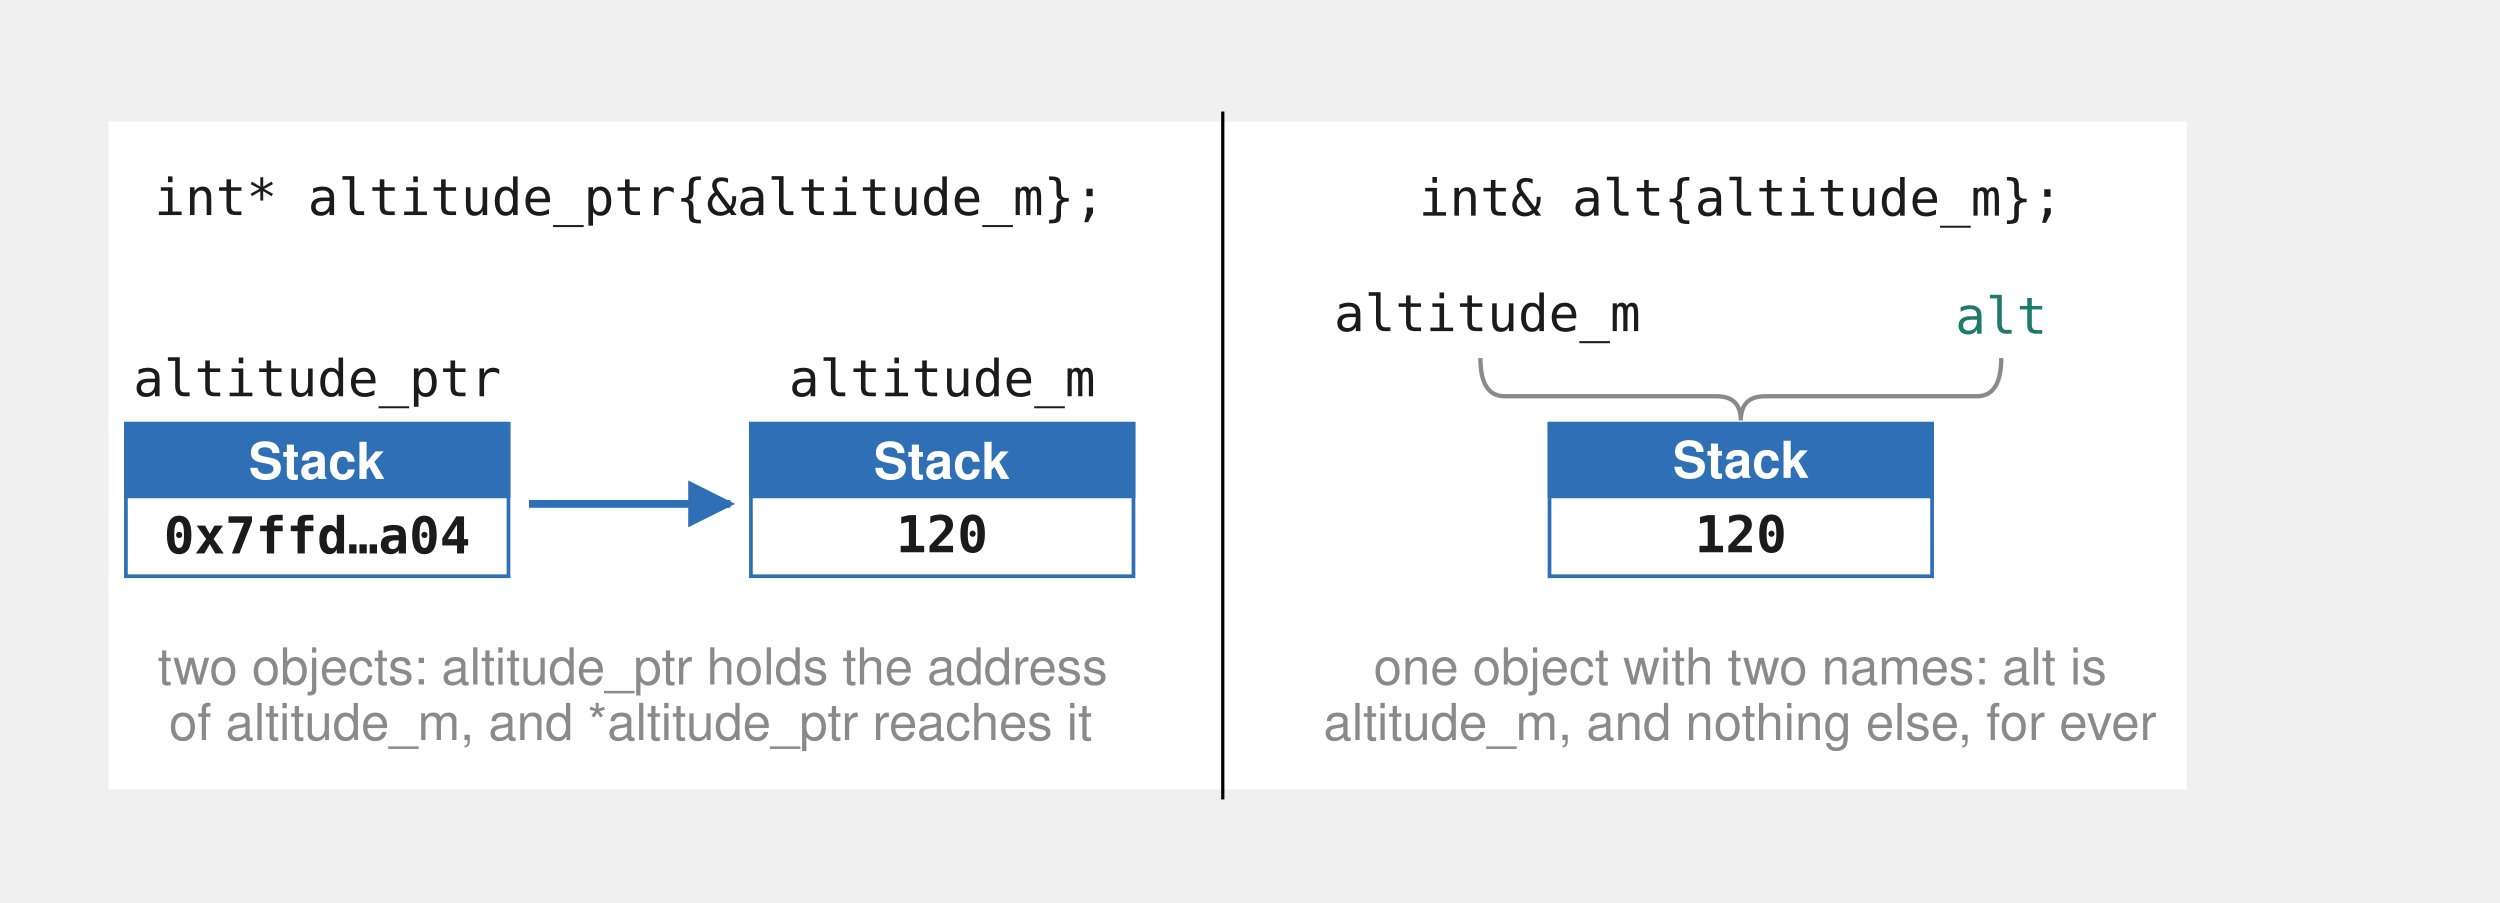
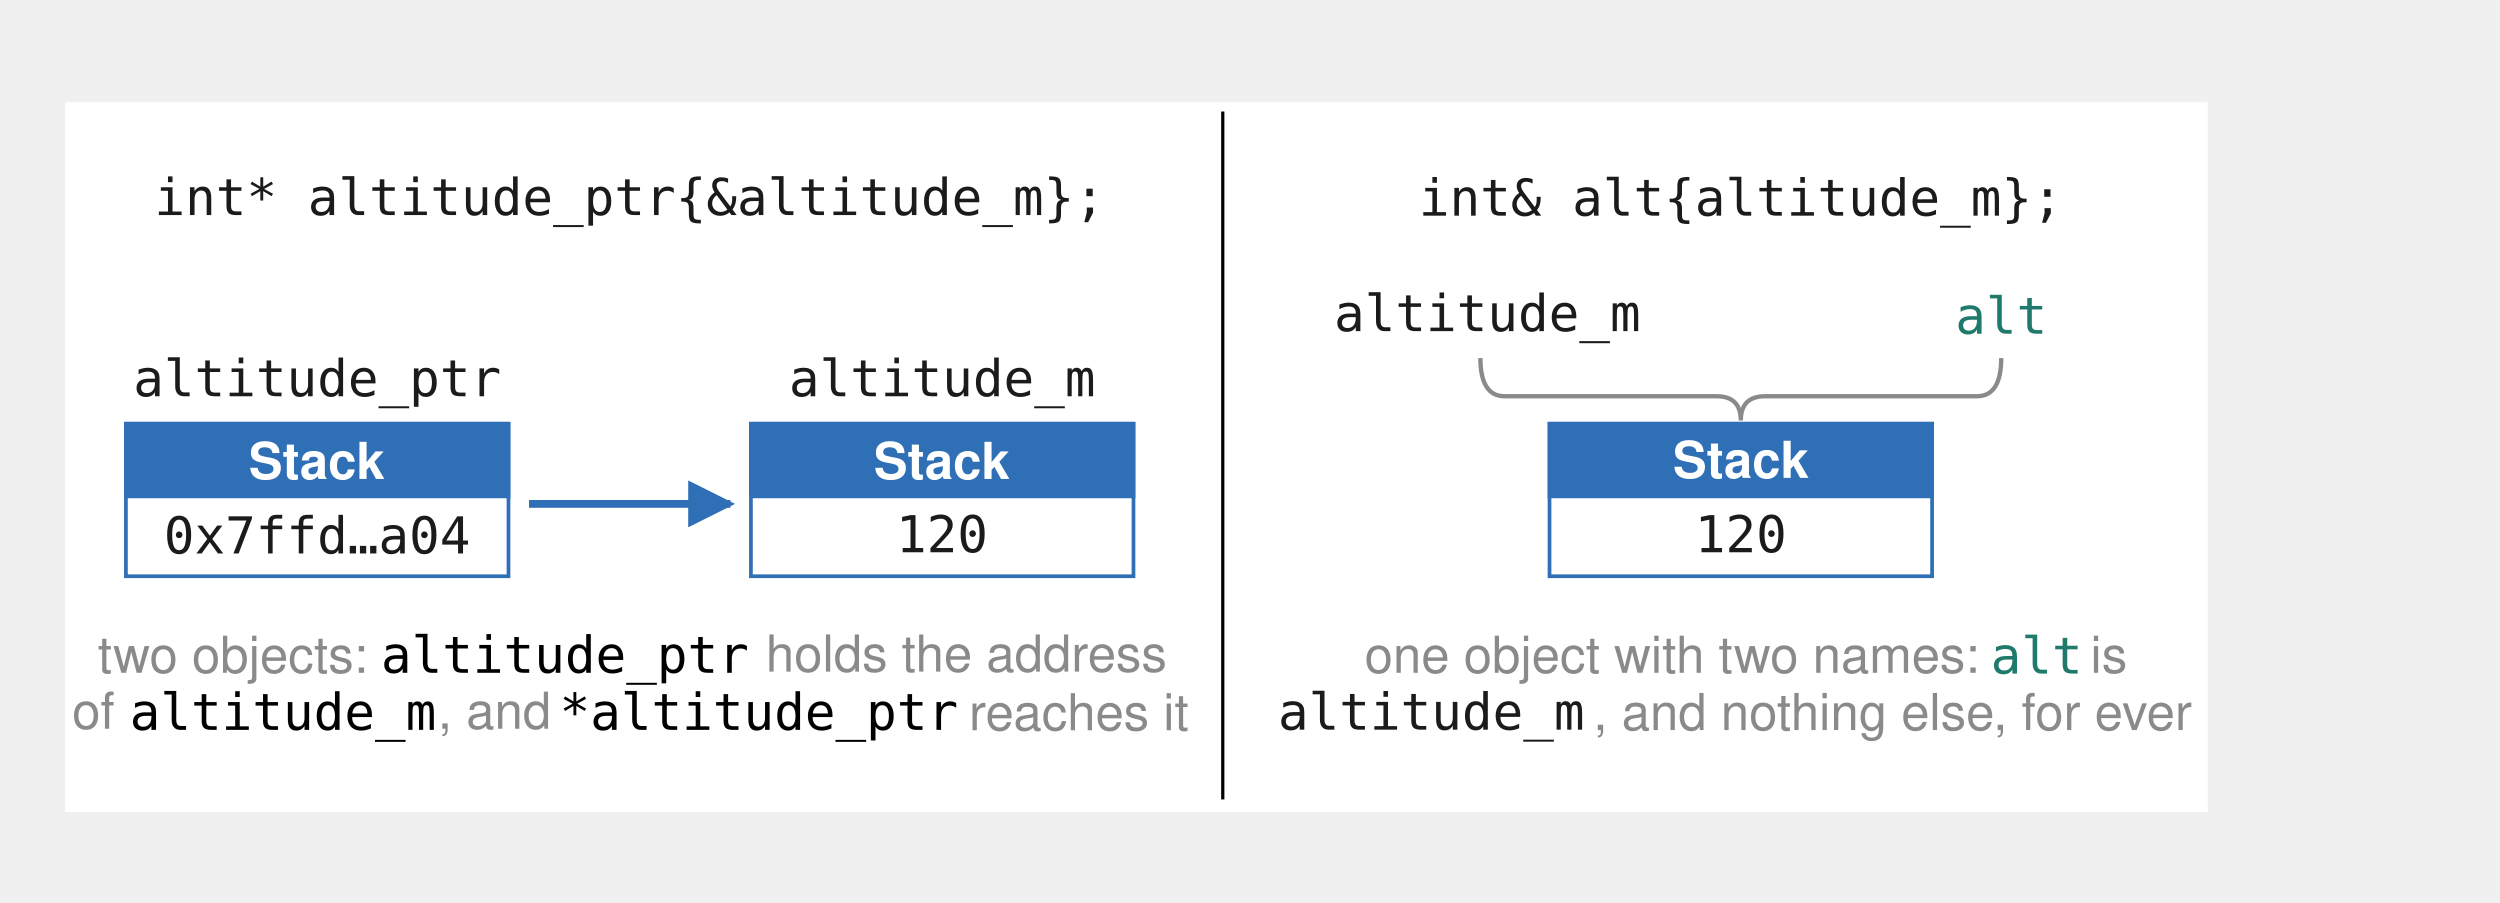
<svg xmlns="http://www.w3.org/2000/svg" width="1440" height="520" viewBox="0 0 1440 520" version="1.1" id="pointer_vs_reference">
  <defs id="defs6">
    <marker id="a-2f6fb5" viewBox="0 0 10 10" refX="9" refY="5" markerWidth="6" markerHeight="6" orient="auto-start-reverse">
      <path d="M 0 0 L 10 5 L 0 10 z" fill="#2f6fb5" id="path1" />
    </marker>
    <marker id="a-c0392b" viewBox="0 0 10 10" refX="9" refY="5" markerWidth="6" markerHeight="6" orient="auto-start-reverse">
      <path d="M 0 0 L 10 5 L 0 10 z" fill="#c0392b" id="path2" />
    </marker>
    <marker id="a-555555" viewBox="0 0 10 10" refX="9" refY="5" markerWidth="6" markerHeight="6" orient="auto-start-reverse">
      <path d="M 0 0 L 10 5 L 0 10 z" fill="#555555" id="path3" />
    </marker>
    <marker id="a-7d8f1c" viewBox="0 0 10 10" refX="9" refY="5" markerWidth="6" markerHeight="6" orient="auto-start-reverse">
      <path d="M 0 0 L 10 5 L 0 10 z" fill="#7d8f1c" id="path4" />
    </marker>
    <marker id="a-1f7a6c" viewBox="0 0 10 10" refX="9" refY="5" markerWidth="6" markerHeight="6" orient="auto-start-reverse">
      <path d="M 0 0 L 10 5 L 0 10 z" fill="#1f7a6c" id="path5" />
    </marker>
    <marker id="a-9a9a9a" viewBox="0 0 10 10" refX="9" refY="5" markerWidth="6" markerHeight="6" orient="auto-start-reverse">
      <path d="M 0 0 L 10 5 L 0 10 z" fill="#9a9a9a" id="path6" />
    </marker>
  </defs>
-   <rect width="1197.059" height="384.605" fill="#ffffff" id="rect6" x="62.564" y="70.057" style="stroke-width:0.784" />
-   <g id="g3" transform="translate(0.998438,19.48438)">
-     <line x1="703.318" y1="44.754" x2="703.318" y2="440.996" stroke="#ececec" stroke-width="1.856" id="line6" style="stroke:#000000;stroke-opacity:1" />
-     <g id="g2">
-       <text x="361.707" y="104.402" font-family="'Fira Mono', 'DejaVu Sans Mono', monospace" font-size="28" font-weight="bold" fill="#1b1b1b" text-anchor="middle" id="text6" style="font-style:normal;font-variant:normal;font-weight:normal;font-stretch:normal;font-size:29.333px;font-family:'Fira Mono', 'DejaVu Sans Mono', monospace;-inkscape-font-specification:'Fira Mono, DejaVu Sans Mono, monospace, Normal';font-variant-ligatures:normal;font-variant-caps:normal;font-variant-numeric:normal;font-variant-east-asian:normal">int* altitude_ptr{&amp;altitude_m};</text>
-       <rect x="71.527" y="224.574" width="220.359" height="87.859" fill="#ffffff" stroke="#2f6fb5" stroke-width="2.141" id="rect7" />
-       <rect x="70.457" y="223.504" width="222.5" height="44" fill="#2f6fb5" id="rect8" />
-       <text x="181.414" y="256.372" font-family="'Fira Sans', Helvetica, Arial, sans-serif" font-size="26" font-weight="600" fill="#ffffff" text-anchor="middle" id="text8" style="font-style:normal;font-variant:normal;font-weight:600;font-stretch:normal;font-size:29.333px;font-family:'Fira Sans', Helvetica, Arial, sans-serif;-inkscape-font-specification:'Fira Sans, Helvetica, Arial, sans-serif, Semi-Bold';font-variant-ligatures:normal;font-variant-caps:normal;font-variant-numeric:normal;font-variant-east-asian:normal">Stack</text>
-       <text x="181.661" y="299.309" font-family="'Fira Mono', 'DejaVu Sans Mono', monospace" font-size="20" font-weight="bold" fill="#1b1b1b" text-anchor="middle" id="text9" style="font-style:normal;font-variant:normal;font-weight:bold;font-stretch:normal;font-size:29.333px;font-family:'Fira Mono', 'DejaVu Sans Mono', monospace;-inkscape-font-specification:'Fira Mono, DejaVu Sans Mono, monospace, Bold';font-variant-ligatures:normal;font-variant-caps:normal;font-variant-numeric:normal;font-variant-east-asian:normal">0x7ffd…a04</text>
-       <text x="181.707" y="208.754" font-family="'Fira Sans', Helvetica, Arial, sans-serif" font-size="28" font-weight="bold" fill="#1b1b1b" text-anchor="middle" id="text10" style="font-style:normal;font-variant:normal;font-weight:normal;font-stretch:normal;font-size:29.333px;font-family:'Fira Mono', 'DejaVu Sans Mono', monospace;-inkscape-font-specification:'Fira Mono, DejaVu Sans Mono, monospace, Normal';font-variant-ligatures:normal;font-variant-caps:normal;font-variant-numeric:normal;font-variant-east-asian:normal">altitude_ptr</text>
-       <rect x="431.527" y="224.574" width="220.359" height="87.859" fill="#ffffff" stroke="#2f6fb5" stroke-width="2.141" id="rect10" />
-       <rect x="430.457" y="223.504" width="222.5" height="44" fill="#2f6fb5" id="rect11" />
-       <text x="541.414" y="256.372" font-family="'Fira Sans', Helvetica, Arial, sans-serif" font-size="26" font-weight="600" fill="#ffffff" text-anchor="middle" id="text11" style="font-style:normal;font-variant:normal;font-weight:600;font-stretch:normal;font-size:29.333px;font-family:'Fira Sans', Helvetica, Arial, sans-serif;-inkscape-font-specification:'Fira Sans, Helvetica, Arial, sans-serif, Semi-Bold';font-variant-ligatures:normal;font-variant-caps:normal;font-variant-numeric:normal;font-variant-east-asian:normal">Stack</text>
-       <text x="541.584" y="298.619" font-family="'Fira Sans', Helvetica, Arial, sans-serif" font-size="36" font-weight="bold" fill="#1b1b1b" text-anchor="middle" id="text12" style="font-style:normal;font-variant:normal;font-weight:bold;font-stretch:normal;font-size:29.333px;font-family:'Fira Mono', 'DejaVu Sans Mono', monospace;-inkscape-font-specification:'Fira Mono, DejaVu Sans Mono, monospace, Bold';font-variant-ligatures:normal;font-variant-caps:normal;font-variant-numeric:normal;font-variant-east-asian:normal">120</text>
-       <text x="541.707" y="208.754" font-family="'Fira Sans', Helvetica, Arial, sans-serif" font-size="28" font-weight="bold" fill="#1b1b1b" text-anchor="middle" id="text13" style="font-style:normal;font-variant:normal;font-weight:normal;font-stretch:normal;font-size:29.333px;font-family:'Fira Mono', 'DejaVu Sans Mono', monospace;-inkscape-font-specification:'Fira Mono, DejaVu Sans Mono, monospace, Normal';font-variant-ligatures:normal;font-variant-caps:normal;font-variant-numeric:normal;font-variant-east-asian:normal">altitude_m</text>
-       <line x1="303.707" y1="270.754" x2="419.707" y2="270.754" stroke="#2f6fb5" stroke-width="4.5" marker-end="url(#a-2f6fb5)" id="line13" />
-       <text x="363.438" y="374.754" font-family="'Fira Sans', Helvetica, Arial, sans-serif" font-size="22" font-weight="normal" fill="#8a8a8a" text-anchor="middle" id="text14" style="font-style:normal;font-variant:normal;font-weight:normal;font-stretch:normal;font-size:29.333px;font-family:'Fira Sans', Helvetica, Arial, sans-serif;-inkscape-font-specification:'Fira Sans, Helvetica, Arial, sans-serif, Normal';font-variant-ligatures:normal;font-variant-caps:normal;font-variant-numeric:normal;font-variant-east-asian:normal">two objects: altitude_ptr holds the address</text>
-       <text x="362.221" y="406.754" font-family="'Fira Sans', Helvetica, Arial, sans-serif" font-size="22" font-weight="normal" fill="#8a8a8a" text-anchor="middle" id="text15" style="font-style:normal;font-variant:normal;font-weight:normal;font-stretch:normal;font-size:29.333px;font-family:'Fira Sans', Helvetica, Arial, sans-serif;-inkscape-font-specification:'Fira Sans, Helvetica, Arial, sans-serif, Normal';font-variant-ligatures:normal;font-variant-caps:normal;font-variant-numeric:normal;font-variant-east-asian:normal">of altitude_m, and *altitude_ptr reaches it</text>
-     </g>
-     <g id="g1" transform="translate(-26)">
-       <text x="1027.707" y="104.754" font-family="'Fira Mono', 'DejaVu Sans Mono', monospace" font-size="28" font-weight="bold" fill="#1b1b1b" text-anchor="middle" id="text7" style="font-style:normal;font-variant:normal;font-weight:normal;font-stretch:normal;font-size:29.333px;font-family:'Fira Mono', 'DejaVu Sans Mono', monospace;-inkscape-font-specification:'Fira Mono, DejaVu Sans Mono, monospace, Normal';font-variant-ligatures:normal;font-variant-caps:normal;font-variant-numeric:normal;font-variant-east-asian:normal">int&amp; alt{altitude_m};</text>
-       <rect x="917.527" y="224.574" width="220.359" height="87.859" fill="#ffffff" stroke="#2f6fb5" stroke-width="2.141" id="rect15" />
-       <rect x="916.457" y="223.504" width="222.5" height="44" fill="#2f6fb5" id="rect16" />
-       <text x="1027.707" y="255.754" font-family="'Fira Sans', Helvetica, Arial, sans-serif" font-size="26" font-weight="600" fill="#ffffff" text-anchor="middle" id="text16" style="font-style:normal;font-variant:normal;font-weight:600;font-stretch:normal;font-size:29.333px;font-family:'Fira Sans', Helvetica, Arial, sans-serif;-inkscape-font-specification:'Fira Sans, Helvetica, Arial, sans-serif, Semi-Bold';font-variant-ligatures:normal;font-variant-caps:normal;font-variant-numeric:normal;font-variant-east-asian:normal">Stack</text>
-       <text x="1027.707" y="298.619" font-family="'Fira Sans', Helvetica, Arial, sans-serif" font-size="36" font-weight="bold" fill="#1b1b1b" text-anchor="middle" id="text17" style="font-style:normal;font-variant:normal;font-weight:bold;font-stretch:normal;font-size:29.333px;font-family:'Fira Mono', 'DejaVu Sans Mono', monospace;-inkscape-font-specification:'Fira Mono, DejaVu Sans Mono, monospace, Bold';font-variant-ligatures:normal;font-variant-caps:normal;font-variant-numeric:normal;font-variant-east-asian:normal;text-anchor:middle;fill:#1b1b1b">120</text>
-       <text x="881.707" y="171.258" font-family="'Fira Sans', Helvetica, Arial, sans-serif" font-size="26" font-weight="bold" fill="#1b1b1b" text-anchor="middle" id="text18" style="font-style:normal;font-variant:normal;font-weight:normal;font-stretch:normal;font-size:29.333px;font-family:'Fira Mono', 'DejaVu Sans Mono', monospace;-inkscape-font-specification:'Fira Mono, DejaVu Sans Mono, monospace, Normal';font-variant-ligatures:normal;font-variant-caps:normal;font-variant-numeric:normal;font-variant-east-asian:normal">altitude_m</text>
-       <text x="1177.707" y="172.754" font-family="'Fira Sans', Helvetica, Arial, sans-serif" font-size="26" font-weight="bold" fill="#1f7a6c" text-anchor="middle" id="text19" style="font-style:normal;font-variant:normal;font-weight:normal;font-stretch:normal;font-size:29.333px;font-family:'Fira Mono', 'DejaVu Sans Mono', monospace;-inkscape-font-specification:'Fira Mono, DejaVu Sans Mono, monospace, Normal';font-variant-ligatures:normal;font-variant-caps:normal;font-variant-numeric:normal;font-variant-east-asian:normal">alt</text>
-       <path d="m 877.707,186.754 q 0,22 14,22 h 122 q 14,0 14,14 0,-14 14,-14 h 122 q 14,0 14,-22" fill="none" stroke="#8a8a8a" stroke-width="2.5" id="path19" />
-       <text x="1027.384" y="374.767" font-family="'Fira Sans', Helvetica, Arial, sans-serif" font-size="22" font-weight="normal" fill="#8a8a8a" text-anchor="middle" id="text20" style="font-style:normal;font-variant:normal;font-weight:normal;font-stretch:normal;font-size:29.333px;font-family:'Fira Sans', Helvetica, Arial, sans-serif;-inkscape-font-specification:'Fira Sans, Helvetica, Arial, sans-serif, Normal';font-variant-ligatures:normal;font-variant-caps:normal;font-variant-numeric:normal;font-variant-east-asian:normal">one object with two names: alt is</text>
-       <text x="1027.267" y="406.754" font-family="'Fira Sans', Helvetica, Arial, sans-serif" font-size="22" font-weight="normal" fill="#8a8a8a" text-anchor="middle" id="text21" style="font-style:normal;font-variant:normal;font-weight:normal;font-stretch:normal;font-size:29.333px;font-family:'Fira Sans', Helvetica, Arial, sans-serif;-inkscape-font-specification:'Fira Sans, Helvetica, Arial, sans-serif, Normal';font-variant-ligatures:normal;font-variant-caps:normal;font-variant-numeric:normal;font-variant-east-asian:normal">altitude_m, and nothing else, for ever</text>
-     </g>
+   <rect width="1234.173" height="408.729" fill="#ffffff" id="rect6" x="37.513" y="58.923" style="stroke-width:0.821" />
+   <line x1="704.316" y1="64.238" x2="704.316" y2="460.481" stroke="#ececec" stroke-width="1.856" id="line6" style="stroke:#000000;stroke-opacity:1" />
+   <text x="362.705" y="123.886" font-family="'Fira Mono', 'DejaVu Sans Mono', monospace" font-size="28" font-weight="bold" fill="#1b1b1b" text-anchor="middle" id="text6" style="font-style:normal;font-variant:normal;font-weight:normal;font-stretch:normal;font-size:29.333px;font-family:'Fira Mono', 'DejaVu Sans Mono', monospace;-inkscape-font-specification:'Fira Mono, DejaVu Sans Mono, monospace, Normal';font-variant-ligatures:normal;font-variant-caps:normal;font-variant-numeric:normal;font-variant-east-asian:normal">int* altitude_ptr{&amp;altitude_m};</text>
+   <rect x="72.526" y="244.059" width="220.359" height="87.859" fill="#ffffff" stroke="#2f6fb5" stroke-width="2.141" id="rect7" />
+   <rect x="71.455" y="242.988" width="222.5" height="44" fill="#2f6fb5" id="rect8" />
+   <text x="182.412" y="275.856" font-family="'Fira Sans', Helvetica, Arial, sans-serif" font-size="26" font-weight="600" fill="#ffffff" text-anchor="middle" id="text8" style="font-style:normal;font-variant:normal;font-weight:600;font-stretch:normal;font-size:29.333px;font-family:'Fira Sans', Helvetica, Arial, sans-serif;-inkscape-font-specification:'Fira Sans, Helvetica, Arial, sans-serif, Semi-Bold';font-variant-ligatures:normal;font-variant-caps:normal;font-variant-numeric:normal;font-variant-east-asian:normal">Stack</text>
+   <text x="182.659" y="318.793" font-family="'Fira Mono', 'DejaVu Sans Mono', monospace" font-size="20" font-weight="bold" fill="#1b1b1b" text-anchor="middle" id="text9" style="font-style:normal;font-variant:normal;font-weight:500;font-stretch:normal;font-size:29.333px;font-family:'Fira Mono', 'DejaVu Sans Mono', monospace;-inkscape-font-specification:'Fira Mono, DejaVu Sans Mono, monospace, Medium';font-variant-ligatures:normal;font-variant-caps:normal;font-variant-numeric:normal;font-variant-east-asian:normal">0x7ffd…a04</text>
+   <text x="182.705" y="228.238" font-family="'Fira Sans', Helvetica, Arial, sans-serif" font-size="28" font-weight="bold" fill="#1b1b1b" text-anchor="middle" id="text10" style="font-style:normal;font-variant:normal;font-weight:normal;font-stretch:normal;font-size:29.333px;font-family:'Fira Mono', 'DejaVu Sans Mono', monospace;-inkscape-font-specification:'Fira Mono, DejaVu Sans Mono, monospace, Normal';font-variant-ligatures:normal;font-variant-caps:normal;font-variant-numeric:normal;font-variant-east-asian:normal">altitude_ptr</text>
+   <rect x="432.526" y="244.059" width="220.359" height="87.859" fill="#ffffff" stroke="#2f6fb5" stroke-width="2.141" id="rect10" />
+   <rect x="431.455" y="242.988" width="222.5" height="44" fill="#2f6fb5" id="rect11" />
+   <text x="542.412" y="275.856" font-family="'Fira Sans', Helvetica, Arial, sans-serif" font-size="26" font-weight="600" fill="#ffffff" text-anchor="middle" id="text11" style="font-style:normal;font-variant:normal;font-weight:600;font-stretch:normal;font-size:29.333px;font-family:'Fira Sans', Helvetica, Arial, sans-serif;-inkscape-font-specification:'Fira Sans, Helvetica, Arial, sans-serif, Semi-Bold';font-variant-ligatures:normal;font-variant-caps:normal;font-variant-numeric:normal;font-variant-east-asian:normal">Stack</text>
+   <text x="542.583" y="318.103" font-family="'Fira Sans', Helvetica, Arial, sans-serif" font-size="36" font-weight="bold" fill="#1b1b1b" text-anchor="middle" id="text12" style="font-style:normal;font-variant:normal;font-weight:500;font-stretch:normal;font-size:29.333px;font-family:'Fira Mono', 'DejaVu Sans Mono', monospace;-inkscape-font-specification:'Fira Mono, DejaVu Sans Mono, monospace, Medium';font-variant-ligatures:normal;font-variant-caps:normal;font-variant-numeric:normal;font-variant-east-asian:normal">120</text>
+   <text x="542.705" y="228.238" font-family="'Fira Sans', Helvetica, Arial, sans-serif" font-size="28" font-weight="bold" fill="#1b1b1b" text-anchor="middle" id="text13" style="font-style:normal;font-variant:normal;font-weight:normal;font-stretch:normal;font-size:29.333px;font-family:'Fira Mono', 'DejaVu Sans Mono', monospace;-inkscape-font-specification:'Fira Mono, DejaVu Sans Mono, monospace, Normal';font-variant-ligatures:normal;font-variant-caps:normal;font-variant-numeric:normal;font-variant-east-asian:normal">altitude_m</text>
+   <line x1="304.705" y1="290.238" x2="420.705" y2="290.238" stroke="#2f6fb5" stroke-width="4.5" marker-end="url(#a-2f6fb5)" id="line13" />
+   <text x="1002.705" y="124.238" font-family="'Fira Mono', 'DejaVu Sans Mono', monospace" font-size="28" font-weight="bold" fill="#1b1b1b" text-anchor="middle" id="text7" style="font-style:normal;font-variant:normal;font-weight:normal;font-stretch:normal;font-size:29.333px;font-family:'Fira Mono', 'DejaVu Sans Mono', monospace;-inkscape-font-specification:'Fira Mono, DejaVu Sans Mono, monospace, Normal';font-variant-ligatures:normal;font-variant-caps:normal;font-variant-numeric:normal;font-variant-east-asian:normal">int&amp; alt{altitude_m};</text>
+   <rect x="892.526" y="244.059" width="220.359" height="87.859" fill="#ffffff" stroke="#2f6fb5" stroke-width="2.141" id="rect15" />
+   <rect x="891.455" y="242.988" width="222.5" height="44" fill="#2f6fb5" id="rect16" />
+   <text x="1002.705" y="275.238" font-family="'Fira Sans', Helvetica, Arial, sans-serif" font-size="26" font-weight="600" fill="#ffffff" text-anchor="middle" id="text16" style="font-style:normal;font-variant:normal;font-weight:600;font-stretch:normal;font-size:29.333px;font-family:'Fira Sans', Helvetica, Arial, sans-serif;-inkscape-font-specification:'Fira Sans, Helvetica, Arial, sans-serif, Semi-Bold';font-variant-ligatures:normal;font-variant-caps:normal;font-variant-numeric:normal;font-variant-east-asian:normal">Stack</text>
+   <text x="1002.705" y="318.103" font-family="'Fira Sans', Helvetica, Arial, sans-serif" font-size="36" font-weight="bold" fill="#1b1b1b" text-anchor="middle" id="text17" style="font-style:normal;font-variant:normal;font-weight:500;font-stretch:normal;font-size:29.333px;font-family:'Fira Mono', 'DejaVu Sans Mono', monospace;-inkscape-font-specification:'Fira Mono, DejaVu Sans Mono, monospace, Medium';font-variant-ligatures:normal;font-variant-caps:normal;font-variant-numeric:normal;font-variant-east-asian:normal;text-anchor:middle;fill:#1b1b1b">120</text>
+   <text x="856.705" y="190.742" font-family="'Fira Sans', Helvetica, Arial, sans-serif" font-size="26" font-weight="bold" fill="#1b1b1b" text-anchor="middle" id="text18" style="font-style:normal;font-variant:normal;font-weight:normal;font-stretch:normal;font-size:29.333px;font-family:'Fira Mono', 'DejaVu Sans Mono', monospace;-inkscape-font-specification:'Fira Mono, DejaVu Sans Mono, monospace, Normal';font-variant-ligatures:normal;font-variant-caps:normal;font-variant-numeric:normal;font-variant-east-asian:normal">altitude_m</text>
+   <text x="1152.705" y="192.238" font-family="'Fira Sans', Helvetica, Arial, sans-serif" font-size="26" font-weight="bold" fill="#1f7a6c" text-anchor="middle" id="text19" style="font-style:normal;font-variant:normal;font-weight:normal;font-stretch:normal;font-size:29.333px;font-family:'Fira Mono', 'DejaVu Sans Mono', monospace;-inkscape-font-specification:'Fira Mono, DejaVu Sans Mono, monospace, Normal';font-variant-ligatures:normal;font-variant-caps:normal;font-variant-numeric:normal;font-variant-east-asian:normal">alt</text>
+   <path d="m 852.705,206.238 q 0,22 14,22 h 122 q 14,0 14,14 0,-14 14,-14 h 122 q 14,0 14,-22" fill="none" stroke="#8a8a8a" stroke-width="2.5" id="path19" />
+   <g id="g2" transform="translate(-23.61269,-114.3467)">
+     <text x="348.99" y="501.866" font-family="'Fira Sans', Helvetica, Arial, sans-serif" font-size="22" font-weight="normal" fill="#8a8a8a" text-anchor="middle" id="text14" style="font-style:normal;font-variant:normal;font-weight:normal;font-stretch:normal;font-size:29.333px;font-family:'Fira Mono', 'DejaVu Sans Mono', monospace;-inkscape-font-specification:'Fira Mono, DejaVu Sans Mono, monospace, Normal';font-variant-ligatures:normal;font-variant-caps:normal;font-variant-numeric:normal;font-variant-east-asian:normal;text-anchor:middle;fill:#000000;fill-opacity:1">altitude_ptr</text>
+     <text x="157.591" y="501.866" font-family="'Fira Sans', Helvetica, Arial, sans-serif" font-size="22" font-weight="normal" fill="#8a8a8a" text-anchor="middle" id="text1" style="font-style:normal;font-variant:normal;font-weight:normal;font-stretch:normal;font-size:29.333px;font-family:'Fira Sans', Helvetica, Arial, sans-serif;-inkscape-font-specification:'Fira Sans, Helvetica, Arial, sans-serif, Normal';font-variant-ligatures:normal;font-variant-caps:normal;font-variant-numeric:normal;font-variant-east-asian:normal">two objects:</text>
+     <text x="580.242" y="501.192" font-family="'Fira Sans', Helvetica, Arial, sans-serif" font-size="22" font-weight="normal" fill="#8a8a8a" text-anchor="middle" id="text2" style="font-style:normal;font-variant:normal;font-weight:normal;font-stretch:normal;font-size:29.333px;font-family:'Fira Sans', Helvetica, Arial, sans-serif;-inkscape-font-specification:'Fira Sans, Helvetica, Arial, sans-serif, Normal';font-variant-ligatures:normal;font-variant-caps:normal;font-variant-numeric:normal;font-variant-east-asian:normal">holds the address</text>
+   </g>
+   <g id="g24" transform="translate(648.1207,106.6525)">
+     <text x="-485.117" y="313.76" font-family="'Fira Sans', Helvetica, Arial, sans-serif" font-size="22" font-weight="normal" fill="#8a8a8a" text-anchor="middle" id="text3" style="font-style:normal;font-variant:normal;font-weight:normal;font-stretch:normal;font-size:29.333px;font-family:'Fira Mono', 'DejaVu Sans Mono', monospace;-inkscape-font-specification:'Fira Mono, DejaVu Sans Mono, monospace, Normal';font-variant-ligatures:normal;font-variant-caps:normal;font-variant-numeric:normal;font-variant-east-asian:normal;text-anchor:middle;fill:#010101;fill-opacity:1">altitude_m</text>
+     <text x="-26.687" y="313.966" font-family="'Fira Sans', Helvetica, Arial, sans-serif" font-size="22" font-weight="normal" fill="#8a8a8a" text-anchor="middle" id="text5" style="font-style:normal;font-variant:normal;font-weight:normal;font-stretch:normal;font-size:29.333px;font-family:'Fira Sans', Helvetica, Arial, sans-serif;-inkscape-font-specification:'Fira Sans, Helvetica, Arial, sans-serif, Normal';font-variant-ligatures:normal;font-variant-caps:normal;font-variant-numeric:normal;font-variant-east-asian:normal">reaches it</text>
+     <text x="-211.029" y="313.76" font-family="'Fira Sans', Helvetica, Arial, sans-serif" font-size="22" font-weight="normal" fill="#8a8a8a" text-anchor="middle" id="text22" style="font-style:normal;font-variant:normal;font-weight:normal;font-stretch:normal;font-size:29.333px;font-family:'Fira Mono', 'DejaVu Sans Mono', monospace;-inkscape-font-specification:'Fira Mono, DejaVu Sans Mono, monospace, Normal';font-variant-ligatures:normal;font-variant-caps:normal;font-variant-numeric:normal;font-variant-east-asian:normal;text-anchor:middle;fill:#010101;fill-opacity:1">*altitude_ptr</text>
+     <text x="-594.332" y="313.086" font-family="'Fira Sans', Helvetica, Arial, sans-serif" font-size="22" font-weight="normal" fill="#8a8a8a" text-anchor="middle" id="text23" style="font-style:normal;font-variant:normal;font-weight:normal;font-stretch:normal;font-size:29.333px;font-family:'Fira Sans', Helvetica, Arial, sans-serif;-inkscape-font-specification:'Fira Sans, Helvetica, Arial, sans-serif, Normal';font-variant-ligatures:normal;font-variant-caps:normal;font-variant-numeric:normal;font-variant-east-asian:normal">of</text>
+     <text x="-363.271" y="313.086" font-family="'Fira Sans', Helvetica, Arial, sans-serif" font-size="22" font-weight="normal" fill="#8a8a8a" text-anchor="middle" id="text24" style="font-style:normal;font-variant:normal;font-weight:normal;font-stretch:normal;font-size:29.333px;font-family:'Fira Sans', Helvetica, Arial, sans-serif;-inkscape-font-specification:'Fira Sans, Helvetica, Arial, sans-serif, Normal';font-variant-ligatures:normal;font-variant-caps:normal;font-variant-numeric:normal;font-variant-east-asian:normal">, and</text>
+   </g>
+   <g id="g28" transform="translate(-19.87097,-6.731954)">
+     <text x="1002.383" y="394.252" font-family="'Fira Sans', Helvetica, Arial, sans-serif" font-size="22" font-weight="normal" fill="#8a8a8a" text-anchor="middle" id="text20" style="font-style:normal;font-variant:normal;font-weight:normal;font-stretch:normal;font-size:29.333px;font-family:'Fira Sans', Helvetica, Arial, sans-serif;-inkscape-font-specification:'Fira Sans, Helvetica, Arial, sans-serif, Normal';font-variant-ligatures:normal;font-variant-caps:normal;font-variant-numeric:normal;font-variant-east-asian:normal">one object with two names: <tspan style="fill:#ffffff;fill-opacity:1" id="tspan25">alt</tspan>
+     </text>
+     <text x="1192.973" y="394.721" font-family="'Fira Sans', Helvetica, Arial, sans-serif" font-size="26" font-weight="bold" fill="#1f7a6c" text-anchor="middle" id="text26" style="font-style:normal;font-variant:normal;font-weight:normal;font-stretch:normal;font-size:29.333px;font-family:'Fira Mono', 'DejaVu Sans Mono', monospace;-inkscape-font-specification:'Fira Mono, DejaVu Sans Mono, monospace, Normal';font-variant-ligatures:normal;font-variant-caps:normal;font-variant-numeric:normal;font-variant-east-asian:normal">alt</text>
+     <text x="1234.58" y="394.252" font-family="'Fira Sans', Helvetica, Arial, sans-serif" font-size="22" font-weight="normal" fill="#8a8a8a" text-anchor="middle" id="text27" style="font-style:normal;font-variant:normal;font-weight:normal;font-stretch:normal;font-size:29.333px;font-family:'Fira Sans', Helvetica, Arial, sans-serif;-inkscape-font-specification:'Fira Sans, Helvetica, Arial, sans-serif, Normal';font-variant-ligatures:normal;font-variant-caps:normal;font-variant-numeric:normal;font-variant-east-asian:normal">is</text>
+   </g>
+   <g id="g29" transform="translate(-22.0996,-5.737378)">
+     <text x="1112.265" y="426.238" font-family="'Fira Sans', Helvetica, Arial, sans-serif" font-size="22" font-weight="normal" fill="#8a8a8a" text-anchor="middle" id="text21" style="font-style:normal;font-variant:normal;font-weight:normal;font-stretch:normal;font-size:29.333px;font-family:'Fira Sans', Helvetica, Arial, sans-serif;-inkscape-font-specification:'Fira Sans, Helvetica, Arial, sans-serif, Normal';font-variant-ligatures:normal;font-variant-caps:normal;font-variant-numeric:normal;font-variant-east-asian:normal">, and nothing else, for ever</text>
+     <text x="846.499" y="426.033" font-family="'Fira Sans', Helvetica, Arial, sans-serif" font-size="26" font-weight="bold" fill="#1b1b1b" text-anchor="middle" id="text28" style="font-style:normal;font-variant:normal;font-weight:normal;font-stretch:normal;font-size:29.333px;font-family:'Fira Mono', 'DejaVu Sans Mono', monospace;-inkscape-font-specification:'Fira Mono, DejaVu Sans Mono, monospace, Normal';font-variant-ligatures:normal;font-variant-caps:normal;font-variant-numeric:normal;font-variant-east-asian:normal">altitude_m</text>
  </g>
</svg>
